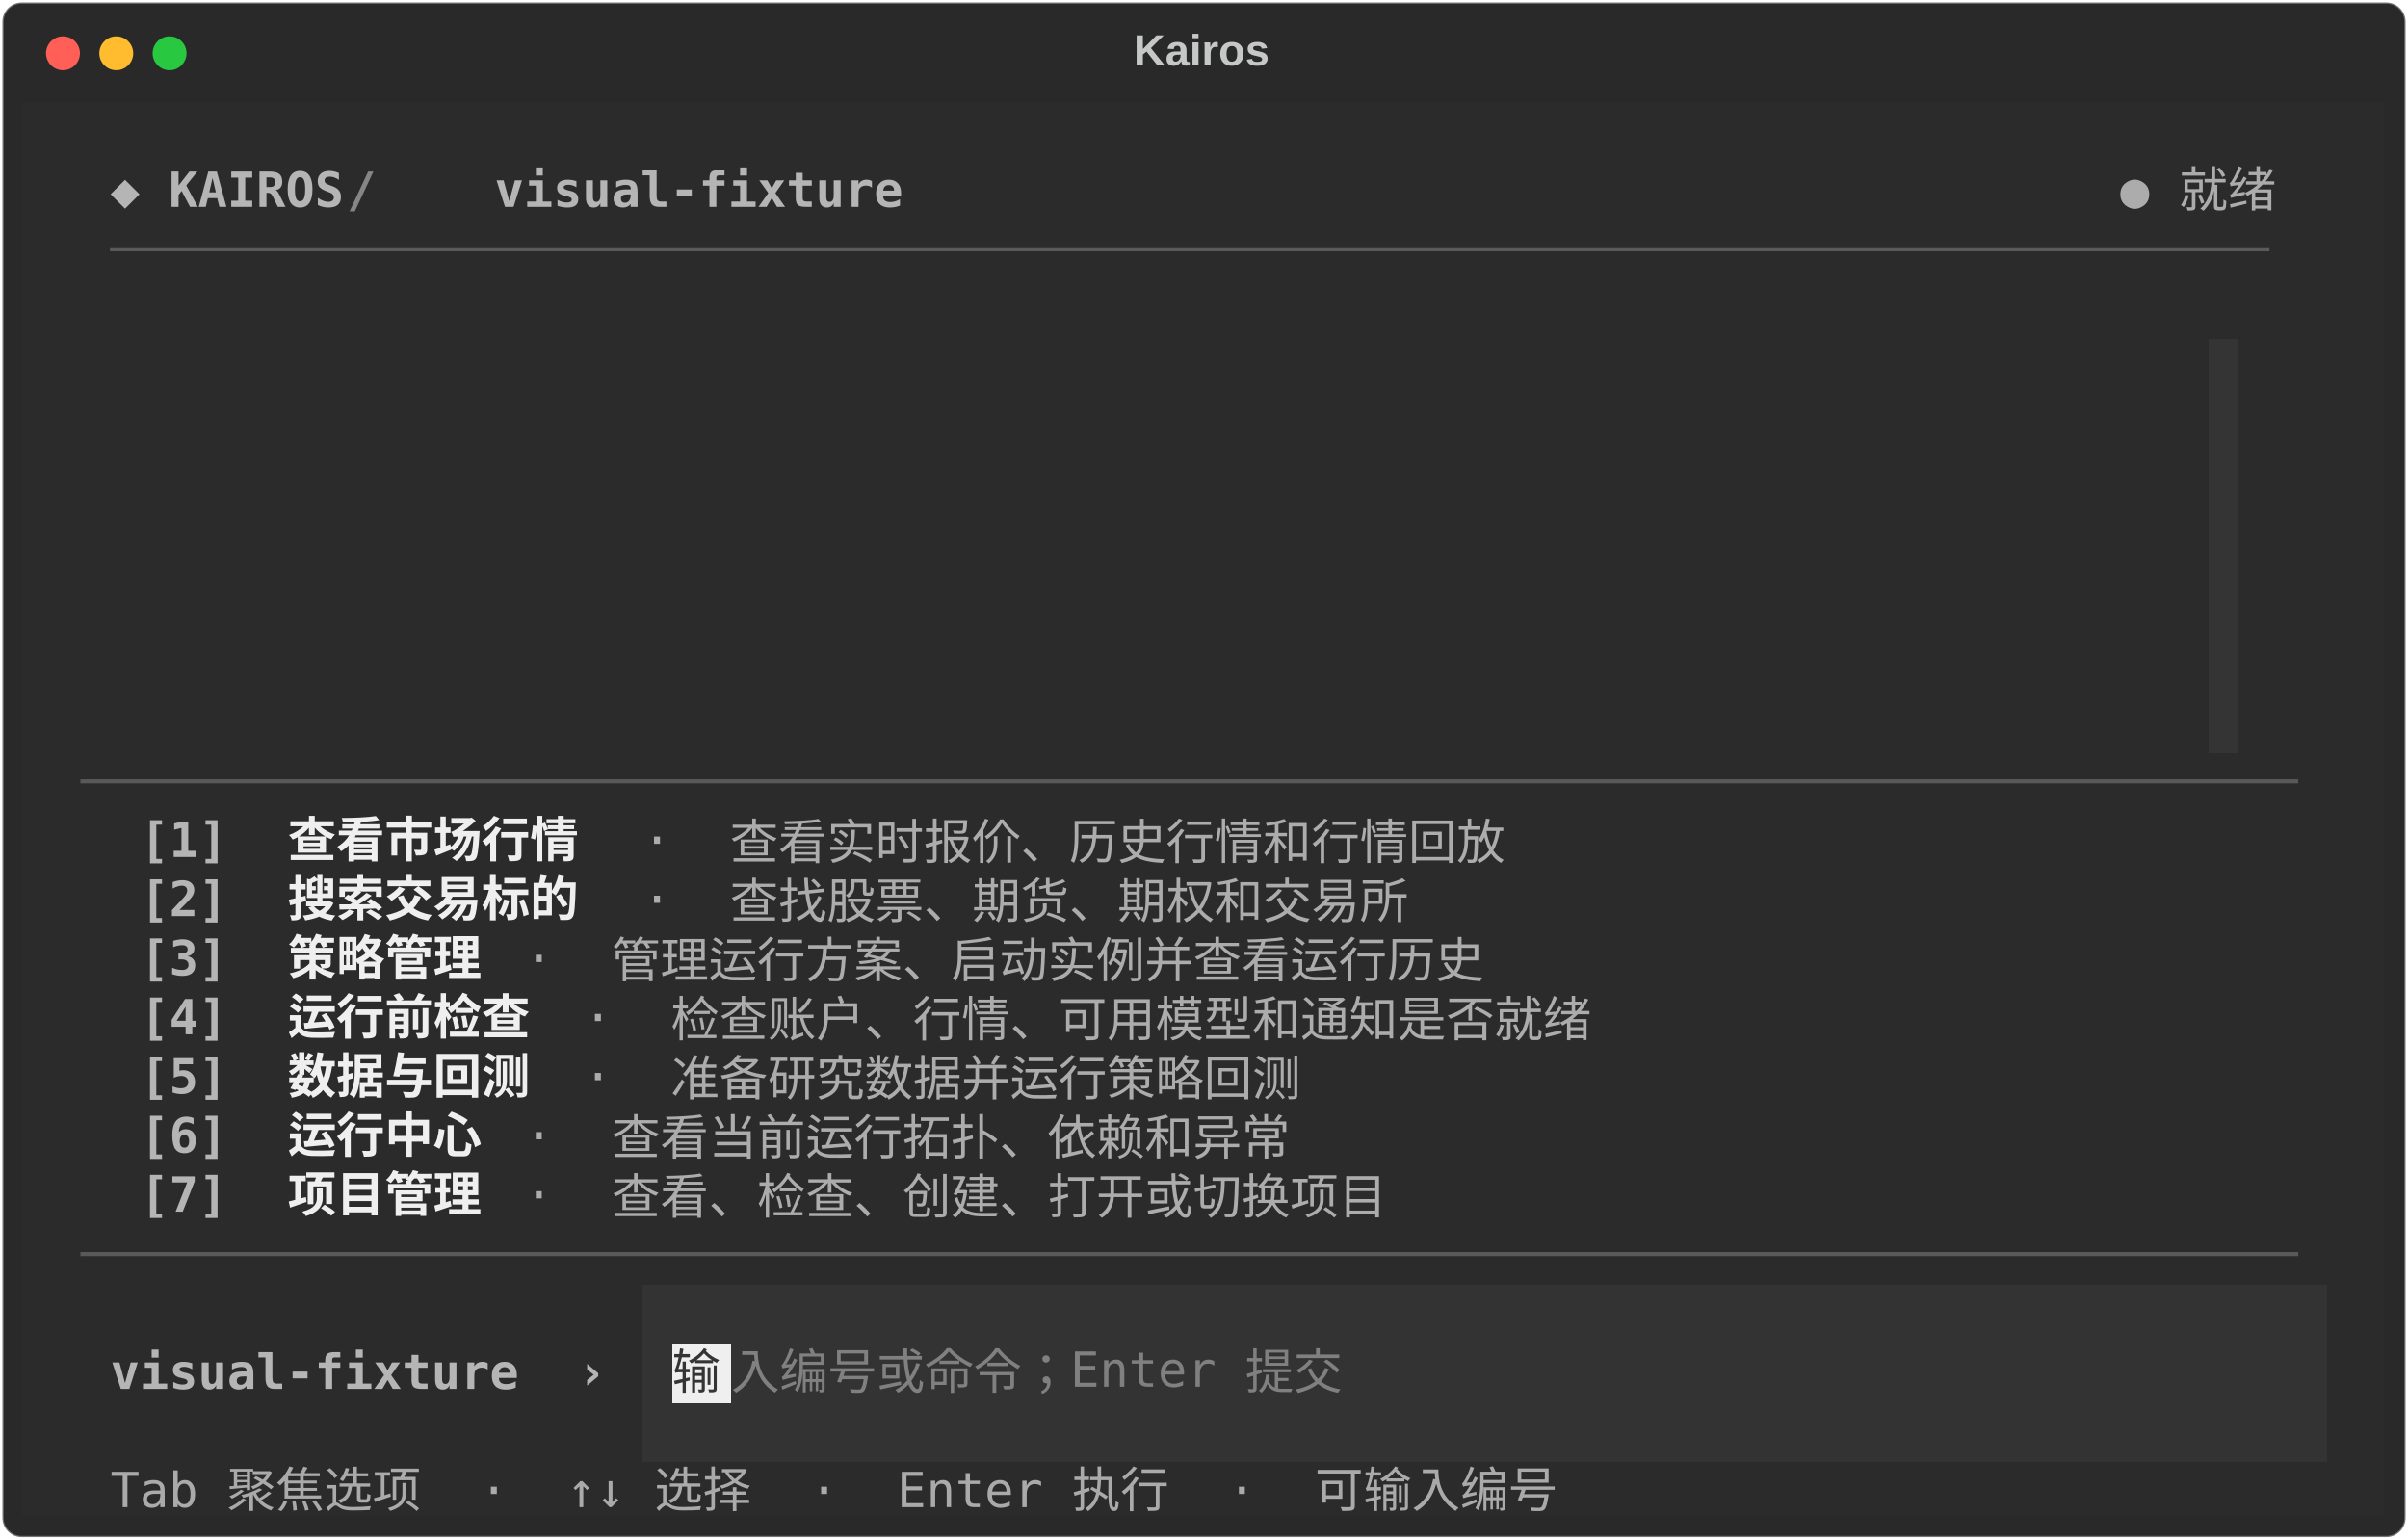
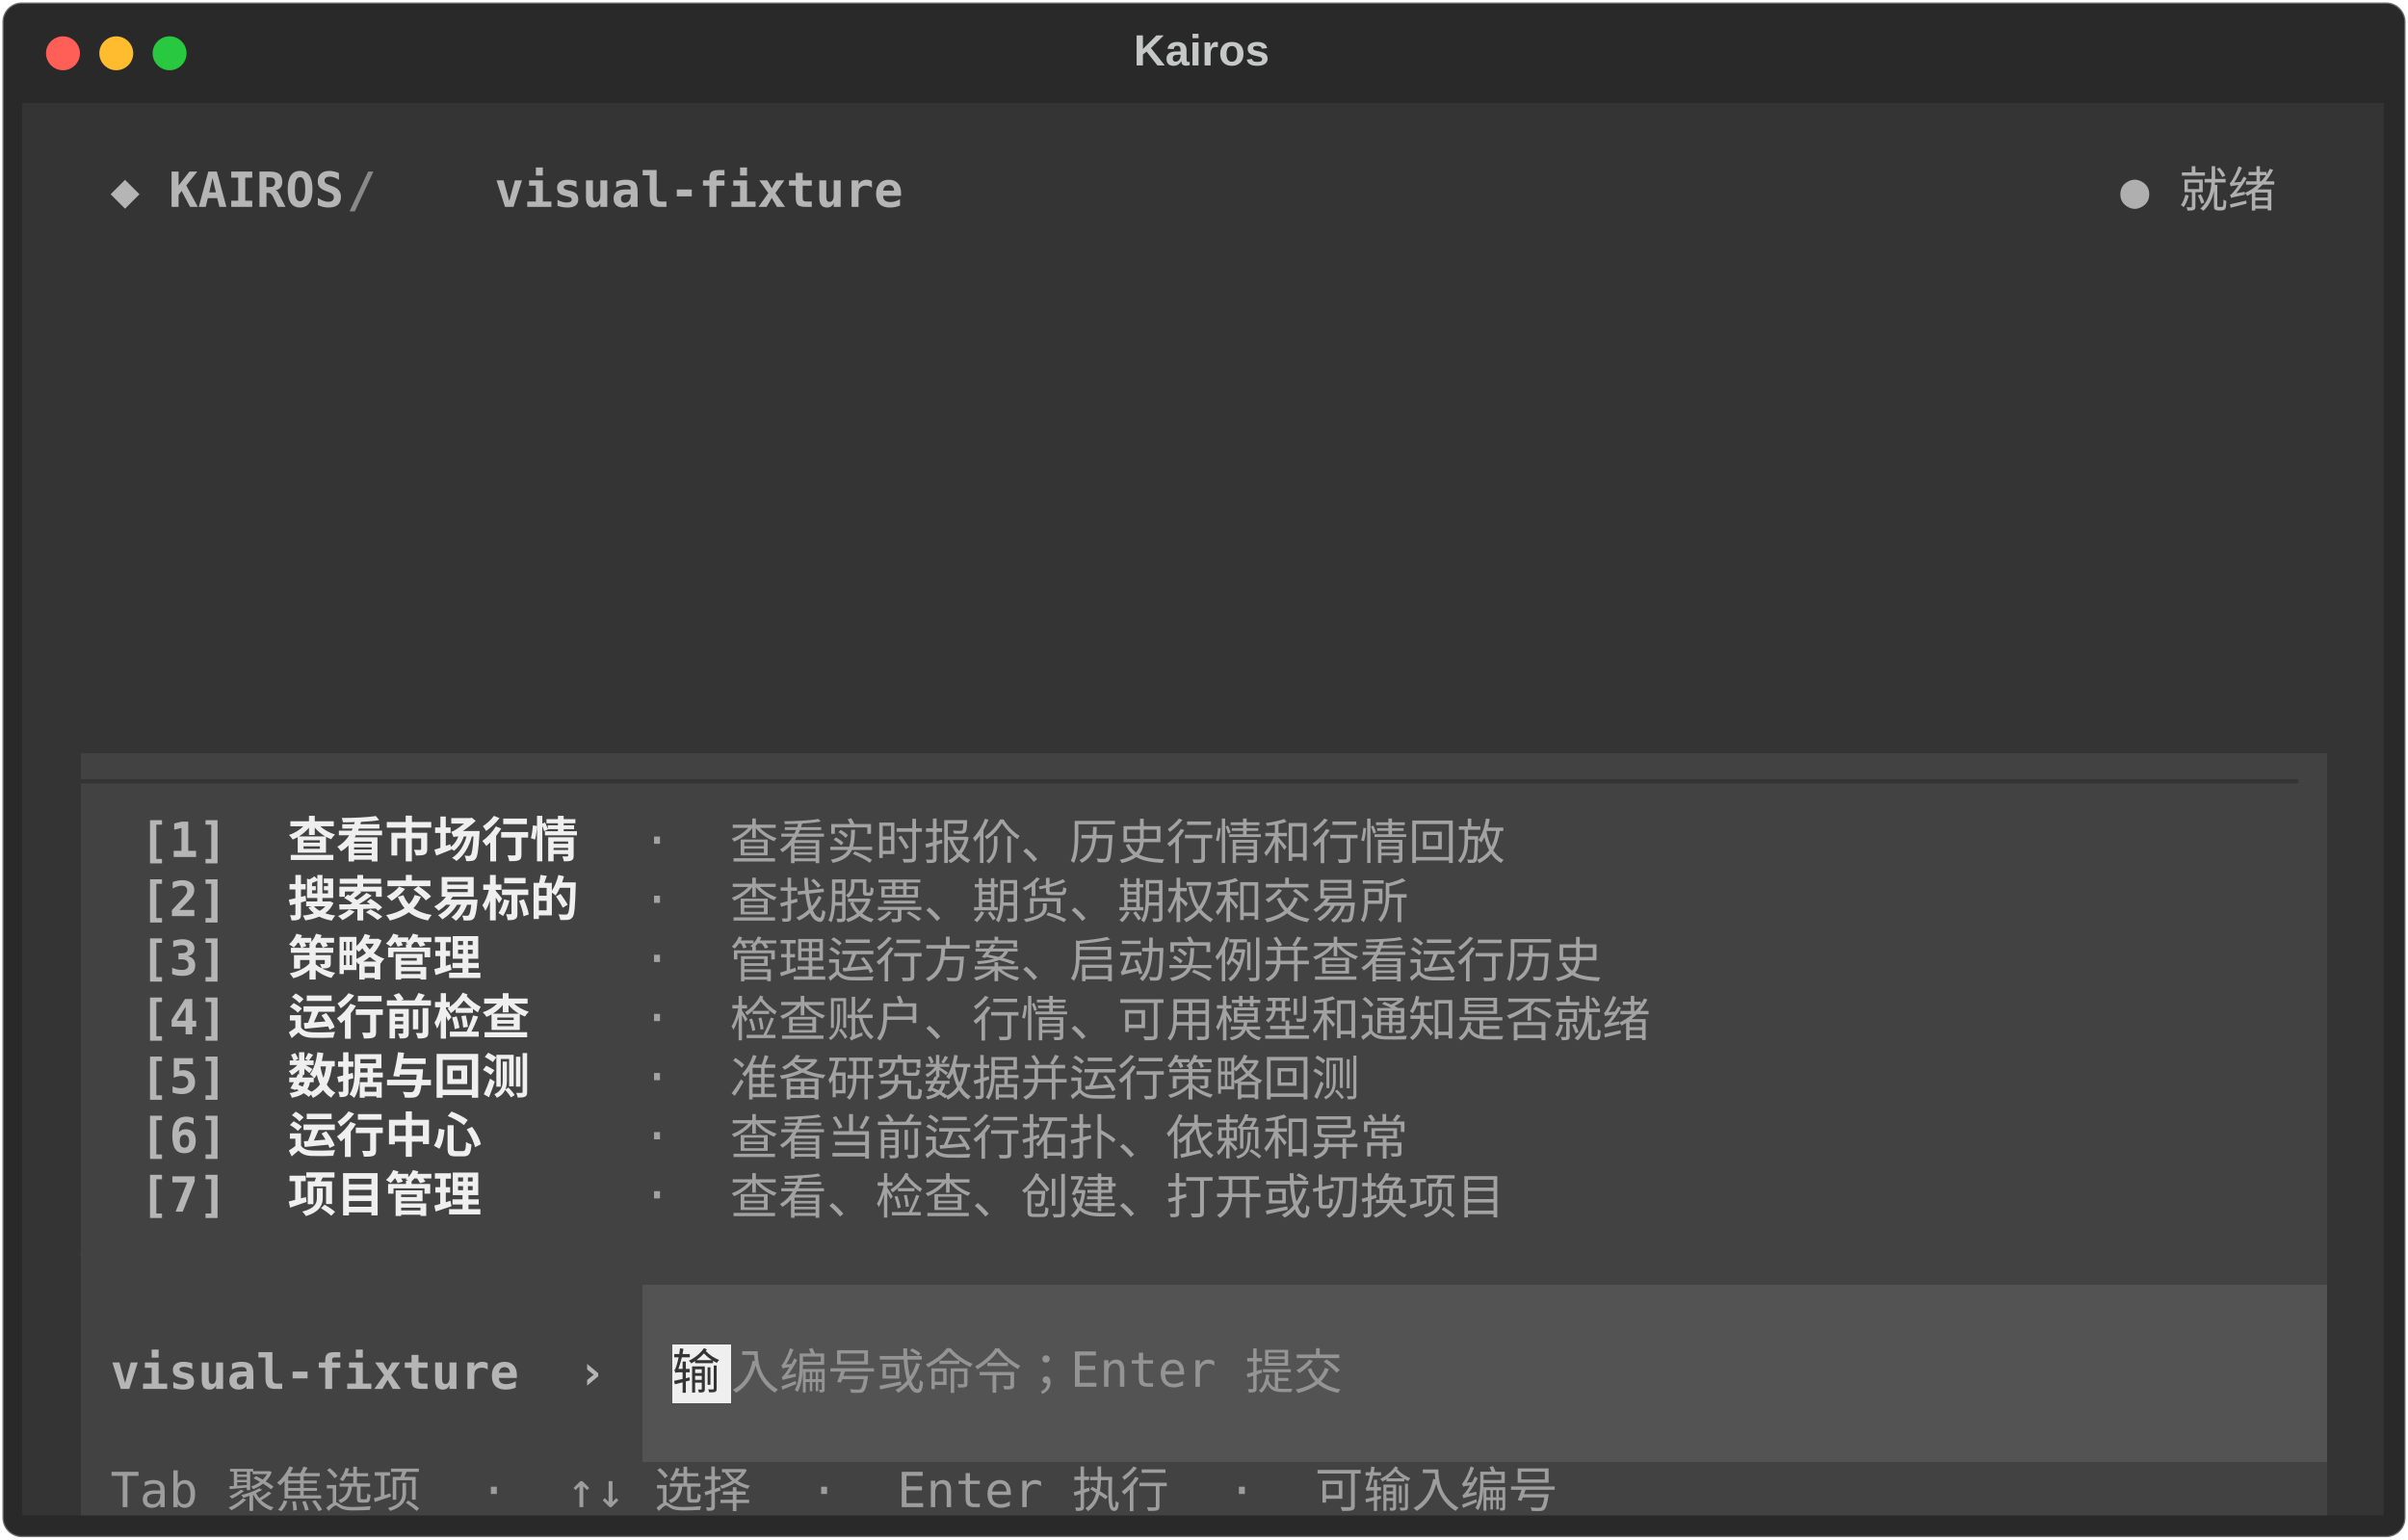
<svg xmlns="http://www.w3.org/2000/svg" class="rich-terminal" viewBox="0 0 994 635.6">
  <style>

    @font-face {
        font-family: "Fira Code";
        src: local("FiraCode-Regular"),
                url("https://cdnjs.cloudflare.com/ajax/libs/firacode/6.2.0/woff2/FiraCode-Regular.woff2") format("woff2"),
                url("https://cdnjs.cloudflare.com/ajax/libs/firacode/6.2.0/woff/FiraCode-Regular.woff") format("woff");
        font-style: normal;
        font-weight: 400;
    }
    @font-face {
        font-family: "Fira Code";
        src: local("FiraCode-Bold"),
                url("https://cdnjs.cloudflare.com/ajax/libs/firacode/6.2.0/woff2/FiraCode-Bold.woff2") format("woff2"),
                url("https://cdnjs.cloudflare.com/ajax/libs/firacode/6.2.0/woff/FiraCode-Bold.woff") format("woff");
        font-style: bold;
        font-weight: 700;
    }

    .terminal-matrix {
        font-family: Fira Code, monospace;
        font-size: 20px;
        line-height: 24.4px;
        font-variant-east-asian: full-width;
    }

    .terminal-title {
        font-size: 18px;
        font-weight: bold;
        font-family: arial;
    }

    .terminal-r1 { fill: #c5c8c6 }
.terminal-r2 { fill: #b5b5b5;font-weight: bold }
- .terminal-r3 { fill: #868686;font-weight: bold }
- .terminal-r4 { fill: #acacac }
- .terminal-r5 { fill: #5a5a5a }
+ .terminal-r3 { fill: #898989;font-weight: bold }
+ .terminal-r4 { fill: #afafaf }
+ .terminal-r5 { fill: #343434 }
.terminal-r6 { fill: #efefef }
- .terminal-r7 { fill: #595959 }
- .terminal-r8 { fill: #efefef;font-weight: bold }
- .terminal-r9 { fill: #343434 }
- .terminal-r10 { fill: #808080 }
- .terminal-r11 { fill: #e4e4e4 }
- .terminal-r12 { fill: #aaaaaa }
+ .terminal-r7 { fill: #efefef;font-weight: bold }
+ .terminal-r8 { fill: #a2a2a2 }
+ .terminal-r9 { fill: #424242 }
+ .terminal-r10 { fill: #949494 }
+ .terminal-r11 { fill: #e8e8e8 }
+ .terminal-r12 { fill: #9d9d9d }
    </style>
  <defs>
    <clipPath id="terminal-clip-terminal">
      <rect x="0" y="0" width="975.0" height="584.6" />
    </clipPath>
    <clipPath id="terminal-line-0">
      <rect x="0" y="1.5" width="976" height="24.65" />
    </clipPath>
    <clipPath id="terminal-line-1">
      <rect x="0" y="25.9" width="976" height="24.65" />
    </clipPath>
    <clipPath id="terminal-line-2">
      <rect x="0" y="50.3" width="976" height="24.65" />
    </clipPath>
    <clipPath id="terminal-line-3">
      <rect x="0" y="74.7" width="976" height="24.65" />
    </clipPath>
    <clipPath id="terminal-line-4">
      <rect x="0" y="99.1" width="976" height="24.65" />
    </clipPath>
    <clipPath id="terminal-line-5">
      <rect x="0" y="123.5" width="976" height="24.65" />
    </clipPath>
    <clipPath id="terminal-line-6">
      <rect x="0" y="147.9" width="976" height="24.65" />
    </clipPath>
    <clipPath id="terminal-line-7">
      <rect x="0" y="172.3" width="976" height="24.65" />
    </clipPath>
    <clipPath id="terminal-line-8">
      <rect x="0" y="196.7" width="976" height="24.65" />
    </clipPath>
    <clipPath id="terminal-line-9">
      <rect x="0" y="221.1" width="976" height="24.65" />
    </clipPath>
    <clipPath id="terminal-line-10">
      <rect x="0" y="245.5" width="976" height="24.65" />
    </clipPath>
    <clipPath id="terminal-line-11">
      <rect x="0" y="269.9" width="976" height="24.65" />
    </clipPath>
    <clipPath id="terminal-line-12">
      <rect x="0" y="294.3" width="976" height="24.65" />
    </clipPath>
    <clipPath id="terminal-line-13">
      <rect x="0" y="318.7" width="976" height="24.65" />
    </clipPath>
    <clipPath id="terminal-line-14">
      <rect x="0" y="343.1" width="976" height="24.65" />
    </clipPath>
    <clipPath id="terminal-line-15">
      <rect x="0" y="367.5" width="976" height="24.65" />
    </clipPath>
    <clipPath id="terminal-line-16">
      <rect x="0" y="391.9" width="976" height="24.65" />
    </clipPath>
    <clipPath id="terminal-line-17">
      <rect x="0" y="416.3" width="976" height="24.65" />
    </clipPath>
    <clipPath id="terminal-line-18">
      <rect x="0" y="440.7" width="976" height="24.65" />
    </clipPath>
    <clipPath id="terminal-line-19">
      <rect x="0" y="465.1" width="976" height="24.65" />
    </clipPath>
    <clipPath id="terminal-line-20">
      <rect x="0" y="489.5" width="976" height="24.65" />
    </clipPath>
    <clipPath id="terminal-line-21">
      <rect x="0" y="513.9" width="976" height="24.65" />
    </clipPath>
    <clipPath id="terminal-line-22">
      <rect x="0" y="538.3" width="976" height="24.65" />
    </clipPath>
  </defs>
  <rect fill="#292929" stroke="rgba(255,255,255,0.35)" stroke-width="1" x="1" y="1" width="992" height="633.6" rx="8" />
  <text class="terminal-title" fill="#c5c8c6" text-anchor="middle" x="496" y="27">Kairos</text>
  <g transform="translate(26,22)">
    <circle cx="0" cy="0" r="7" fill="#ff5f57" />
    <circle cx="22" cy="0" r="7" fill="#febc2e" />
    <circle cx="44" cy="0" r="7" fill="#28c840" />
  </g>
  <g transform="translate(9, 41)" clip-path="url(#terminal-clip-terminal)">
-     <rect fill="#2b2b2b" x="0" y="1.5" width="976" height="24.65" shape-rendering="crispEdges" />
-     <rect fill="#2b2b2b" x="0" y="25.9" width="36.6" height="24.65" shape-rendering="crispEdges" />
-     <rect fill="#2b2b2b" x="36.6" y="25.9" width="97.6" height="24.65" shape-rendering="crispEdges" />
-     <rect fill="#2b2b2b" x="134.2" y="25.9" width="61" height="24.65" shape-rendering="crispEdges" />
-     <rect fill="#2b2b2b" x="195.2" y="25.9" width="170.8" height="24.65" shape-rendering="crispEdges" />
-     <rect fill="#2b2b2b" x="366" y="25.9" width="500.2" height="24.65" shape-rendering="crispEdges" />
-     <rect fill="#2b2b2b" x="866.2" y="25.9" width="12.2" height="24.65" shape-rendering="crispEdges" />
-     <rect fill="#2b2b2b" x="878.4" y="25.9" width="12.2" height="24.65" shape-rendering="crispEdges" />
-     <rect fill="#2b2b2b" x="890.6" y="25.9" width="48.8" height="24.65" shape-rendering="crispEdges" />
-     <rect fill="#2b2b2b" x="939.4" y="25.9" width="36.6" height="24.65" shape-rendering="crispEdges" />
-     <rect fill="#2b2b2b" x="0" y="50.3" width="36.6" height="24.65" shape-rendering="crispEdges" />
-     <rect fill="#2b2b2b" x="36.6" y="50.3" width="902.8" height="24.65" shape-rendering="crispEdges" />
-     <rect fill="#2b2b2b" x="939.4" y="50.3" width="36.6" height="24.65" shape-rendering="crispEdges" />
-     <rect fill="#2b2b2b" x="0" y="74.7" width="976" height="24.65" shape-rendering="crispEdges" />
-     <rect fill="#2b2b2b" x="0" y="99.1" width="36.6" height="24.65" shape-rendering="crispEdges" />
-     <rect fill="#2b2b2b" x="36.6" y="99.1" width="866.2" height="24.65" shape-rendering="crispEdges" />
-     <rect fill="#343434" x="902.8" y="99.1" width="12.2" height="24.65" shape-rendering="crispEdges" />
-     <rect fill="#2b2b2b" x="915" y="99.1" width="61" height="24.65" shape-rendering="crispEdges" />
-     <rect fill="#2b2b2b" x="0" y="123.5" width="36.6" height="24.65" shape-rendering="crispEdges" />
-     <rect fill="#2b2b2b" x="36.6" y="123.5" width="866.2" height="24.65" shape-rendering="crispEdges" />
-     <rect fill="#343434" x="902.8" y="123.5" width="12.2" height="24.65" shape-rendering="crispEdges" />
-     <rect fill="#2b2b2b" x="915" y="123.5" width="61" height="24.65" shape-rendering="crispEdges" />
-     <rect fill="#2b2b2b" x="0" y="147.9" width="36.6" height="24.65" shape-rendering="crispEdges" />
-     <rect fill="#2b2b2b" x="36.6" y="147.9" width="866.2" height="24.65" shape-rendering="crispEdges" />
-     <rect fill="#343434" x="902.8" y="147.9" width="12.2" height="24.65" shape-rendering="crispEdges" />
-     <rect fill="#2b2b2b" x="915" y="147.9" width="61" height="24.65" shape-rendering="crispEdges" />
-     <rect fill="#2b2b2b" x="0" y="172.3" width="36.6" height="24.65" shape-rendering="crispEdges" />
-     <rect fill="#2b2b2b" x="36.6" y="172.3" width="866.2" height="24.65" shape-rendering="crispEdges" />
-     <rect fill="#343434" x="902.8" y="172.3" width="12.2" height="24.65" shape-rendering="crispEdges" />
-     <rect fill="#2b2b2b" x="915" y="172.3" width="61" height="24.65" shape-rendering="crispEdges" />
-     <rect fill="#2b2b2b" x="0" y="196.7" width="36.6" height="24.65" shape-rendering="crispEdges" />
-     <rect fill="#2b2b2b" x="36.6" y="196.7" width="866.2" height="24.65" shape-rendering="crispEdges" />
-     <rect fill="#343434" x="902.8" y="196.7" width="12.2" height="24.65" shape-rendering="crispEdges" />
-     <rect fill="#2b2b2b" x="915" y="196.7" width="61" height="24.65" shape-rendering="crispEdges" />
-     <rect fill="#2b2b2b" x="0" y="221.1" width="36.6" height="24.65" shape-rendering="crispEdges" />
-     <rect fill="#2b2b2b" x="36.6" y="221.1" width="866.2" height="24.65" shape-rendering="crispEdges" />
-     <rect fill="#343434" x="902.8" y="221.1" width="12.2" height="24.65" shape-rendering="crispEdges" />
-     <rect fill="#2b2b2b" x="915" y="221.1" width="61" height="24.65" shape-rendering="crispEdges" />
-     <rect fill="#2b2b2b" x="0" y="245.5" width="36.6" height="24.65" shape-rendering="crispEdges" />
-     <rect fill="#2b2b2b" x="36.6" y="245.5" width="866.2" height="24.65" shape-rendering="crispEdges" />
-     <rect fill="#343434" x="902.8" y="245.5" width="12.2" height="24.65" shape-rendering="crispEdges" />
-     <rect fill="#2b2b2b" x="915" y="245.5" width="61" height="24.65" shape-rendering="crispEdges" />
-     <rect fill="#2b2b2b" x="0" y="269.9" width="24.4" height="24.65" shape-rendering="crispEdges" />
-     <rect fill="#2b2b2b" x="24.4" y="269.9" width="927.2" height="24.65" shape-rendering="crispEdges" />
-     <rect fill="#2b2b2b" x="951.6" y="269.9" width="24.4" height="24.65" shape-rendering="crispEdges" />
-     <rect fill="#2b2b2b" x="0" y="294.3" width="36.6" height="24.65" shape-rendering="crispEdges" />
-     <rect fill="#2b2b2b" x="36.6" y="294.3" width="12.2" height="24.65" shape-rendering="crispEdges" />
-     <rect fill="#2b2b2b" x="48.8" y="294.3" width="61" height="24.65" shape-rendering="crispEdges" />
-     <rect fill="#2b2b2b" x="109.8" y="294.3" width="146.4" height="24.65" shape-rendering="crispEdges" />
-     <rect fill="#2b2b2b" x="256.2" y="294.3" width="451.4" height="24.65" shape-rendering="crispEdges" />
-     <rect fill="#2b2b2b" x="707.6" y="294.3" width="231.8" height="24.65" shape-rendering="crispEdges" />
-     <rect fill="#2b2b2b" x="939.4" y="294.3" width="36.6" height="24.65" shape-rendering="crispEdges" />
-     <rect fill="#2b2b2b" x="0" y="318.7" width="36.6" height="24.65" shape-rendering="crispEdges" />
-     <rect fill="#2b2b2b" x="36.6" y="318.7" width="12.2" height="24.65" shape-rendering="crispEdges" />
-     <rect fill="#2b2b2b" x="48.8" y="318.7" width="61" height="24.65" shape-rendering="crispEdges" />
-     <rect fill="#2b2b2b" x="109.8" y="318.7" width="146.4" height="24.65" shape-rendering="crispEdges" />
-     <rect fill="#2b2b2b" x="256.2" y="318.7" width="402.6" height="24.65" shape-rendering="crispEdges" />
-     <rect fill="#2b2b2b" x="658.8" y="318.7" width="280.6" height="24.65" shape-rendering="crispEdges" />
-     <rect fill="#2b2b2b" x="939.4" y="318.7" width="36.6" height="24.65" shape-rendering="crispEdges" />
-     <rect fill="#2b2b2b" x="0" y="343.1" width="36.6" height="24.65" shape-rendering="crispEdges" />
-     <rect fill="#2b2b2b" x="36.6" y="343.1" width="12.2" height="24.65" shape-rendering="crispEdges" />
-     <rect fill="#2b2b2b" x="48.8" y="343.1" width="61" height="24.65" shape-rendering="crispEdges" />
-     <rect fill="#2b2b2b" x="109.8" y="343.1" width="97.6" height="24.65" shape-rendering="crispEdges" />
-     <rect fill="#2b2b2b" x="207.4" y="343.1" width="500.2" height="24.65" shape-rendering="crispEdges" />
-     <rect fill="#2b2b2b" x="707.6" y="343.1" width="231.8" height="24.65" shape-rendering="crispEdges" />
-     <rect fill="#2b2b2b" x="939.4" y="343.1" width="36.6" height="24.65" shape-rendering="crispEdges" />
-     <rect fill="#2b2b2b" x="0" y="367.5" width="36.6" height="24.65" shape-rendering="crispEdges" />
-     <rect fill="#2b2b2b" x="36.6" y="367.5" width="12.2" height="24.65" shape-rendering="crispEdges" />
-     <rect fill="#2b2b2b" x="48.8" y="367.5" width="61" height="24.65" shape-rendering="crispEdges" />
-     <rect fill="#2b2b2b" x="109.8" y="367.5" width="122" height="24.65" shape-rendering="crispEdges" />
-     <rect fill="#2b2b2b" x="231.8" y="367.5" width="524.6" height="24.65" shape-rendering="crispEdges" />
-     <rect fill="#2b2b2b" x="756.4" y="367.5" width="183" height="24.65" shape-rendering="crispEdges" />
-     <rect fill="#2b2b2b" x="939.4" y="367.5" width="36.6" height="24.65" shape-rendering="crispEdges" />
-     <rect fill="#2b2b2b" x="0" y="391.9" width="36.6" height="24.65" shape-rendering="crispEdges" />
-     <rect fill="#2b2b2b" x="36.6" y="391.9" width="12.2" height="24.65" shape-rendering="crispEdges" />
-     <rect fill="#2b2b2b" x="48.8" y="391.9" width="61" height="24.65" shape-rendering="crispEdges" />
-     <rect fill="#2b2b2b" x="109.8" y="391.9" width="122" height="24.65" shape-rendering="crispEdges" />
-     <rect fill="#2b2b2b" x="231.8" y="391.9" width="378.2" height="24.65" shape-rendering="crispEdges" />
-     <rect fill="#2b2b2b" x="610" y="391.9" width="329.4" height="24.65" shape-rendering="crispEdges" />
-     <rect fill="#2b2b2b" x="939.4" y="391.9" width="36.6" height="24.65" shape-rendering="crispEdges" />
-     <rect fill="#2b2b2b" x="0" y="416.3" width="36.6" height="24.65" shape-rendering="crispEdges" />
-     <rect fill="#2b2b2b" x="36.6" y="416.3" width="12.2" height="24.65" shape-rendering="crispEdges" />
-     <rect fill="#2b2b2b" x="48.8" y="416.3" width="61" height="24.65" shape-rendering="crispEdges" />
-     <rect fill="#2b2b2b" x="109.8" y="416.3" width="97.6" height="24.65" shape-rendering="crispEdges" />
-     <rect fill="#2b2b2b" x="207.4" y="416.3" width="402.6" height="24.65" shape-rendering="crispEdges" />
-     <rect fill="#2b2b2b" x="610" y="416.3" width="329.4" height="24.65" shape-rendering="crispEdges" />
-     <rect fill="#2b2b2b" x="939.4" y="416.3" width="36.6" height="24.65" shape-rendering="crispEdges" />
-     <rect fill="#2b2b2b" x="0" y="440.7" width="36.6" height="24.65" shape-rendering="crispEdges" />
-     <rect fill="#2b2b2b" x="36.6" y="440.7" width="12.2" height="24.65" shape-rendering="crispEdges" />
-     <rect fill="#2b2b2b" x="48.8" y="440.7" width="61" height="24.65" shape-rendering="crispEdges" />
-     <rect fill="#2b2b2b" x="109.8" y="440.7" width="97.6" height="24.65" shape-rendering="crispEdges" />
-     <rect fill="#2b2b2b" x="207.4" y="440.7" width="451.4" height="24.65" shape-rendering="crispEdges" />
-     <rect fill="#2b2b2b" x="658.8" y="440.7" width="280.6" height="24.65" shape-rendering="crispEdges" />
-     <rect fill="#2b2b2b" x="939.4" y="440.7" width="36.6" height="24.65" shape-rendering="crispEdges" />
-     <rect fill="#2b2b2b" x="0" y="465.1" width="24.4" height="24.65" shape-rendering="crispEdges" />
-     <rect fill="#2b2b2b" x="24.4" y="465.1" width="927.2" height="24.65" shape-rendering="crispEdges" />
-     <rect fill="#2b2b2b" x="951.6" y="465.1" width="24.4" height="24.65" shape-rendering="crispEdges" />
-     <rect fill="#2b2b2b" x="0" y="489.5" width="36.6" height="24.65" shape-rendering="crispEdges" />
-     <rect fill="#2b2b2b" x="36.6" y="489.5" width="207.4" height="24.65" shape-rendering="crispEdges" />
-     <rect fill="#2b2b2b" x="244" y="489.5" width="12.2" height="24.65" shape-rendering="crispEdges" />
-     <rect fill="#333333" x="256.2" y="489.5" width="695.4" height="24.65" shape-rendering="crispEdges" />
-     <rect fill="#2b2b2b" x="951.6" y="489.5" width="24.4" height="24.65" shape-rendering="crispEdges" />
-     <rect fill="#2b2b2b" x="0" y="513.9" width="36.6" height="24.65" shape-rendering="crispEdges" />
-     <rect fill="#2b2b2b" x="36.6" y="513.9" width="207.4" height="24.65" shape-rendering="crispEdges" />
-     <rect fill="#2b2b2b" x="244" y="513.9" width="12.2" height="24.65" shape-rendering="crispEdges" />
-     <rect fill="#333333" x="256.2" y="513.9" width="12.2" height="24.65" shape-rendering="crispEdges" />
+     <rect fill="#343434" x="0" y="1.5" width="976" height="24.65" shape-rendering="crispEdges" />
+     <rect fill="#343434" x="0" y="25.9" width="36.6" height="24.65" shape-rendering="crispEdges" />
+     <rect fill="#343434" x="36.6" y="25.9" width="97.6" height="24.65" shape-rendering="crispEdges" />
+     <rect fill="#343434" x="134.2" y="25.9" width="61" height="24.65" shape-rendering="crispEdges" />
+     <rect fill="#343434" x="195.2" y="25.9" width="170.8" height="24.65" shape-rendering="crispEdges" />
+     <rect fill="#343434" x="366" y="25.9" width="500.2" height="24.65" shape-rendering="crispEdges" />
+     <rect fill="#343434" x="866.2" y="25.9" width="12.2" height="24.65" shape-rendering="crispEdges" />
+     <rect fill="#343434" x="878.4" y="25.9" width="12.2" height="24.65" shape-rendering="crispEdges" />
+     <rect fill="#343434" x="890.6" y="25.9" width="48.8" height="24.65" shape-rendering="crispEdges" />
+     <rect fill="#343434" x="939.4" y="25.9" width="36.6" height="24.65" shape-rendering="crispEdges" />
+     <rect fill="#343434" x="0" y="50.3" width="36.6" height="24.65" shape-rendering="crispEdges" />
+     <rect fill="#343434" x="36.6" y="50.3" width="902.8" height="24.65" shape-rendering="crispEdges" />
+     <rect fill="#343434" x="939.4" y="50.3" width="36.6" height="24.65" shape-rendering="crispEdges" />
+     <rect fill="#343434" x="0" y="74.7" width="976" height="24.65" shape-rendering="crispEdges" />
+     <rect fill="#343434" x="0" y="99.1" width="36.6" height="24.65" shape-rendering="crispEdges" />
+     <rect fill="#343434" x="36.6" y="99.1" width="878.4" height="24.65" shape-rendering="crispEdges" />
+     <rect fill="#343434" x="915" y="99.1" width="61" height="24.65" shape-rendering="crispEdges" />
+     <rect fill="#343434" x="0" y="123.5" width="36.6" height="24.65" shape-rendering="crispEdges" />
+     <rect fill="#343434" x="36.6" y="123.5" width="878.4" height="24.65" shape-rendering="crispEdges" />
+     <rect fill="#343434" x="915" y="123.5" width="61" height="24.65" shape-rendering="crispEdges" />
+     <rect fill="#343434" x="0" y="147.9" width="36.6" height="24.65" shape-rendering="crispEdges" />
+     <rect fill="#343434" x="36.6" y="147.9" width="878.4" height="24.65" shape-rendering="crispEdges" />
+     <rect fill="#343434" x="915" y="147.9" width="61" height="24.65" shape-rendering="crispEdges" />
+     <rect fill="#343434" x="0" y="172.3" width="36.6" height="24.65" shape-rendering="crispEdges" />
+     <rect fill="#343434" x="36.6" y="172.3" width="878.4" height="24.65" shape-rendering="crispEdges" />
+     <rect fill="#343434" x="915" y="172.3" width="61" height="24.65" shape-rendering="crispEdges" />
+     <rect fill="#343434" x="0" y="196.7" width="36.6" height="24.65" shape-rendering="crispEdges" />
+     <rect fill="#343434" x="36.6" y="196.7" width="878.4" height="24.65" shape-rendering="crispEdges" />
+     <rect fill="#343434" x="915" y="196.7" width="61" height="24.65" shape-rendering="crispEdges" />
+     <rect fill="#343434" x="0" y="221.1" width="36.6" height="24.65" shape-rendering="crispEdges" />
+     <rect fill="#343434" x="36.6" y="221.1" width="878.4" height="24.65" shape-rendering="crispEdges" />
+     <rect fill="#343434" x="915" y="221.1" width="61" height="24.65" shape-rendering="crispEdges" />
+     <rect fill="#343434" x="0" y="245.5" width="36.6" height="24.65" shape-rendering="crispEdges" />
+     <rect fill="#343434" x="36.6" y="245.5" width="878.4" height="24.65" shape-rendering="crispEdges" />
+     <rect fill="#343434" x="915" y="245.5" width="61" height="24.65" shape-rendering="crispEdges" />
+     <rect fill="#343434" x="0" y="269.9" width="24.4" height="24.65" shape-rendering="crispEdges" />
+     <rect fill="#424242" x="24.4" y="269.9" width="927.2" height="24.65" shape-rendering="crispEdges" />
+     <rect fill="#343434" x="951.6" y="269.9" width="24.4" height="24.65" shape-rendering="crispEdges" />
+     <rect fill="#343434" x="0" y="294.3" width="24.4" height="24.65" shape-rendering="crispEdges" />
+     <rect fill="#424242" x="24.4" y="294.3" width="12.2" height="24.65" shape-rendering="crispEdges" />
+     <rect fill="#424242" x="36.6" y="294.3" width="12.2" height="24.65" shape-rendering="crispEdges" />
+     <rect fill="#424242" x="48.8" y="294.3" width="61" height="24.65" shape-rendering="crispEdges" />
+     <rect fill="#424242" x="109.8" y="294.3" width="146.4" height="24.65" shape-rendering="crispEdges" />
+     <rect fill="#424242" x="256.2" y="294.3" width="451.4" height="24.65" shape-rendering="crispEdges" />
+     <rect fill="#424242" x="707.6" y="294.3" width="231.8" height="24.65" shape-rendering="crispEdges" />
+     <rect fill="#424242" x="939.4" y="294.3" width="12.2" height="24.65" shape-rendering="crispEdges" />
+     <rect fill="#343434" x="951.6" y="294.3" width="24.4" height="24.65" shape-rendering="crispEdges" />
+     <rect fill="#343434" x="0" y="318.7" width="24.4" height="24.65" shape-rendering="crispEdges" />
+     <rect fill="#424242" x="24.4" y="318.7" width="12.2" height="24.65" shape-rendering="crispEdges" />
+     <rect fill="#424242" x="36.6" y="318.7" width="12.2" height="24.65" shape-rendering="crispEdges" />
+     <rect fill="#424242" x="48.8" y="318.7" width="61" height="24.65" shape-rendering="crispEdges" />
+     <rect fill="#424242" x="109.8" y="318.7" width="146.4" height="24.65" shape-rendering="crispEdges" />
+     <rect fill="#424242" x="256.2" y="318.7" width="402.6" height="24.65" shape-rendering="crispEdges" />
+     <rect fill="#424242" x="658.8" y="318.7" width="280.6" height="24.65" shape-rendering="crispEdges" />
+     <rect fill="#424242" x="939.4" y="318.7" width="12.2" height="24.65" shape-rendering="crispEdges" />
+     <rect fill="#343434" x="951.6" y="318.7" width="24.4" height="24.65" shape-rendering="crispEdges" />
+     <rect fill="#343434" x="0" y="343.1" width="24.4" height="24.65" shape-rendering="crispEdges" />
+     <rect fill="#424242" x="24.4" y="343.1" width="12.2" height="24.65" shape-rendering="crispEdges" />
+     <rect fill="#424242" x="36.6" y="343.1" width="12.2" height="24.65" shape-rendering="crispEdges" />
+     <rect fill="#424242" x="48.8" y="343.1" width="61" height="24.65" shape-rendering="crispEdges" />
+     <rect fill="#424242" x="109.8" y="343.1" width="97.6" height="24.65" shape-rendering="crispEdges" />
+     <rect fill="#424242" x="207.4" y="343.1" width="48.8" height="24.65" shape-rendering="crispEdges" />
+     <rect fill="#424242" x="256.2" y="343.1" width="500.2" height="24.65" shape-rendering="crispEdges" />
+     <rect fill="#424242" x="756.4" y="343.1" width="183" height="24.65" shape-rendering="crispEdges" />
+     <rect fill="#424242" x="939.4" y="343.1" width="12.2" height="24.65" shape-rendering="crispEdges" />
+     <rect fill="#343434" x="951.6" y="343.1" width="24.4" height="24.65" shape-rendering="crispEdges" />
+     <rect fill="#343434" x="0" y="367.5" width="24.4" height="24.65" shape-rendering="crispEdges" />
+     <rect fill="#424242" x="24.4" y="367.5" width="12.2" height="24.65" shape-rendering="crispEdges" />
+     <rect fill="#424242" x="36.6" y="367.5" width="12.2" height="24.65" shape-rendering="crispEdges" />
+     <rect fill="#424242" x="48.8" y="367.5" width="61" height="24.65" shape-rendering="crispEdges" />
+     <rect fill="#424242" x="109.8" y="367.5" width="122" height="24.65" shape-rendering="crispEdges" />
+     <rect fill="#424242" x="231.8" y="367.5" width="24.4" height="24.65" shape-rendering="crispEdges" />
+     <rect fill="#424242" x="256.2" y="367.5" width="524.6" height="24.65" shape-rendering="crispEdges" />
+     <rect fill="#424242" x="780.8" y="367.5" width="158.6" height="24.65" shape-rendering="crispEdges" />
+     <rect fill="#424242" x="939.4" y="367.5" width="12.2" height="24.65" shape-rendering="crispEdges" />
+     <rect fill="#343434" x="951.6" y="367.5" width="24.4" height="24.65" shape-rendering="crispEdges" />
+     <rect fill="#343434" x="0" y="391.9" width="24.4" height="24.65" shape-rendering="crispEdges" />
+     <rect fill="#424242" x="24.4" y="391.9" width="12.2" height="24.65" shape-rendering="crispEdges" />
+     <rect fill="#424242" x="36.6" y="391.9" width="12.2" height="24.65" shape-rendering="crispEdges" />
+     <rect fill="#424242" x="48.8" y="391.9" width="61" height="24.65" shape-rendering="crispEdges" />
+     <rect fill="#424242" x="109.8" y="391.9" width="122" height="24.65" shape-rendering="crispEdges" />
+     <rect fill="#424242" x="231.8" y="391.9" width="24.4" height="24.65" shape-rendering="crispEdges" />
+     <rect fill="#424242" x="256.2" y="391.9" width="378.2" height="24.65" shape-rendering="crispEdges" />
+     <rect fill="#424242" x="634.4" y="391.9" width="305" height="24.65" shape-rendering="crispEdges" />
+     <rect fill="#424242" x="939.4" y="391.9" width="12.2" height="24.65" shape-rendering="crispEdges" />
+     <rect fill="#343434" x="951.6" y="391.9" width="24.4" height="24.65" shape-rendering="crispEdges" />
+     <rect fill="#343434" x="0" y="416.3" width="24.4" height="24.65" shape-rendering="crispEdges" />
+     <rect fill="#424242" x="24.4" y="416.3" width="12.2" height="24.65" shape-rendering="crispEdges" />
+     <rect fill="#424242" x="36.6" y="416.3" width="12.2" height="24.65" shape-rendering="crispEdges" />
+     <rect fill="#424242" x="48.8" y="416.3" width="61" height="24.65" shape-rendering="crispEdges" />
+     <rect fill="#424242" x="109.8" y="416.3" width="97.6" height="24.65" shape-rendering="crispEdges" />
+     <rect fill="#424242" x="207.4" y="416.3" width="48.8" height="24.65" shape-rendering="crispEdges" />
+     <rect fill="#424242" x="256.2" y="416.3" width="402.6" height="24.65" shape-rendering="crispEdges" />
+     <rect fill="#424242" x="658.8" y="416.3" width="280.6" height="24.65" shape-rendering="crispEdges" />
+     <rect fill="#424242" x="939.4" y="416.3" width="12.2" height="24.65" shape-rendering="crispEdges" />
+     <rect fill="#343434" x="951.6" y="416.3" width="24.4" height="24.65" shape-rendering="crispEdges" />
+     <rect fill="#343434" x="0" y="440.7" width="24.4" height="24.65" shape-rendering="crispEdges" />
+     <rect fill="#424242" x="24.4" y="440.7" width="12.2" height="24.65" shape-rendering="crispEdges" />
+     <rect fill="#424242" x="36.6" y="440.7" width="12.2" height="24.65" shape-rendering="crispEdges" />
+     <rect fill="#424242" x="48.8" y="440.7" width="61" height="24.65" shape-rendering="crispEdges" />
+     <rect fill="#424242" x="109.8" y="440.7" width="97.6" height="24.65" shape-rendering="crispEdges" />
+     <rect fill="#424242" x="207.4" y="440.7" width="48.8" height="24.65" shape-rendering="crispEdges" />
+     <rect fill="#424242" x="256.2" y="440.7" width="451.4" height="24.65" shape-rendering="crispEdges" />
+     <rect fill="#424242" x="707.6" y="440.7" width="231.8" height="24.65" shape-rendering="crispEdges" />
+     <rect fill="#424242" x="939.4" y="440.7" width="12.2" height="24.65" shape-rendering="crispEdges" />
+     <rect fill="#343434" x="951.6" y="440.7" width="24.4" height="24.65" shape-rendering="crispEdges" />
+     <rect fill="#343434" x="0" y="465.1" width="24.4" height="24.65" shape-rendering="crispEdges" />
+     <rect fill="#424242" x="24.4" y="465.1" width="927.2" height="24.65" shape-rendering="crispEdges" />
+     <rect fill="#343434" x="951.6" y="465.1" width="24.4" height="24.65" shape-rendering="crispEdges" />
+     <rect fill="#343434" x="0" y="489.5" width="24.4" height="24.65" shape-rendering="crispEdges" />
+     <rect fill="#424242" x="24.4" y="489.5" width="12.2" height="24.65" shape-rendering="crispEdges" />
+     <rect fill="#424242" x="36.6" y="489.5" width="207.4" height="24.65" shape-rendering="crispEdges" />
+     <rect fill="#424242" x="244" y="489.5" width="12.2" height="24.65" shape-rendering="crispEdges" />
+     <rect fill="#535353" x="256.2" y="489.5" width="695.4" height="24.65" shape-rendering="crispEdges" />
+     <rect fill="#343434" x="951.6" y="489.5" width="24.4" height="24.65" shape-rendering="crispEdges" />
+     <rect fill="#343434" x="0" y="513.9" width="24.4" height="24.65" shape-rendering="crispEdges" />
+     <rect fill="#424242" x="24.4" y="513.9" width="12.2" height="24.65" shape-rendering="crispEdges" />
+     <rect fill="#424242" x="36.6" y="513.9" width="207.4" height="24.65" shape-rendering="crispEdges" />
+     <rect fill="#424242" x="244" y="513.9" width="12.2" height="24.65" shape-rendering="crispEdges" />
+     <rect fill="#535353" x="256.2" y="513.9" width="12.2" height="24.65" shape-rendering="crispEdges" />
    <rect fill="#efefef" x="268.4" y="513.9" width="24.4" height="24.65" shape-rendering="crispEdges" />
-     <rect fill="#333333" x="292.8" y="513.9" width="292.8" height="24.65" shape-rendering="crispEdges" />
-     <rect fill="#333333" x="585.6" y="513.9" width="353.8" height="24.65" shape-rendering="crispEdges" />
-     <rect fill="#333333" x="939.4" y="513.9" width="12.2" height="24.65" shape-rendering="crispEdges" />
-     <rect fill="#2b2b2b" x="951.6" y="513.9" width="24.4" height="24.65" shape-rendering="crispEdges" />
-     <rect fill="#2b2b2b" x="0" y="538.3" width="36.6" height="24.65" shape-rendering="crispEdges" />
-     <rect fill="#2b2b2b" x="36.6" y="538.3" width="207.4" height="24.65" shape-rendering="crispEdges" />
-     <rect fill="#2b2b2b" x="244" y="538.3" width="12.2" height="24.65" shape-rendering="crispEdges" />
-     <rect fill="#333333" x="256.2" y="538.3" width="695.4" height="24.65" shape-rendering="crispEdges" />
-     <rect fill="#2b2b2b" x="951.6" y="538.3" width="24.4" height="24.65" shape-rendering="crispEdges" />
-     <rect fill="#2b2b2b" x="0" y="562.7" width="36.6" height="24.65" shape-rendering="crispEdges" />
-     <rect fill="#2b2b2b" x="36.6" y="562.7" width="658.8" height="24.65" shape-rendering="crispEdges" />
-     <rect fill="#2b2b2b" x="695.4" y="562.7" width="280.6" height="24.65" shape-rendering="crispEdges" />
+     <rect fill="#535353" x="292.8" y="513.9" width="292.8" height="24.65" shape-rendering="crispEdges" />
+     <rect fill="#535353" x="585.6" y="513.9" width="353.8" height="24.65" shape-rendering="crispEdges" />
+     <rect fill="#535353" x="939.4" y="513.9" width="12.2" height="24.65" shape-rendering="crispEdges" />
+     <rect fill="#343434" x="951.6" y="513.9" width="24.4" height="24.65" shape-rendering="crispEdges" />
+     <rect fill="#343434" x="0" y="538.3" width="24.4" height="24.65" shape-rendering="crispEdges" />
+     <rect fill="#424242" x="24.4" y="538.3" width="12.2" height="24.65" shape-rendering="crispEdges" />
+     <rect fill="#424242" x="36.6" y="538.3" width="207.4" height="24.65" shape-rendering="crispEdges" />
+     <rect fill="#424242" x="244" y="538.3" width="12.2" height="24.65" shape-rendering="crispEdges" />
+     <rect fill="#535353" x="256.2" y="538.3" width="695.4" height="24.65" shape-rendering="crispEdges" />
+     <rect fill="#343434" x="951.6" y="538.3" width="24.4" height="24.65" shape-rendering="crispEdges" />
+     <rect fill="#343434" x="0" y="562.7" width="24.4" height="24.65" shape-rendering="crispEdges" />
+     <rect fill="#424242" x="24.4" y="562.7" width="12.2" height="24.65" shape-rendering="crispEdges" />
+     <rect fill="#424242" x="36.6" y="562.7" width="658.8" height="24.65" shape-rendering="crispEdges" />
+     <rect fill="#424242" x="695.4" y="562.7" width="256.2" height="24.65" shape-rendering="crispEdges" />
+     <rect fill="#343434" x="951.6" y="562.7" width="24.4" height="24.65" shape-rendering="crispEdges" />
    <g class="terminal-matrix">
      <text class="terminal-r1" x="976" y="20" textLength="12.2" clip-path="url(#terminal-line-0)">
</text>
      <text class="terminal-r2" x="36.6" y="44.4" textLength="97.6" clip-path="url(#terminal-line-1)">◆ KAIROS</text>
      <text class="terminal-r3" x="134.2" y="44.4" textLength="61" clip-path="url(#terminal-line-1)">  /  </text>
      <text class="terminal-r2" x="195.2" y="44.4" textLength="170.8" clip-path="url(#terminal-line-1)">visual-fixture</text>
      <text class="terminal-r4" x="866.2" y="44.4" textLength="12.2" clip-path="url(#terminal-line-1)">●</text>
      <text class="terminal-r4" x="890.6" y="44.4" textLength="24.4" clip-path="url(#terminal-line-1)">就绪</text>
      <text class="terminal-r1" x="976" y="44.4" textLength="12.2" clip-path="url(#terminal-line-1)">
</text>
      <text class="terminal-r5" x="36.6" y="68.8" textLength="902.8" clip-path="url(#terminal-line-2)">──────────────────────────────────────────────────────────────────────────</text>
      <text class="terminal-r1" x="976" y="68.8" textLength="12.2" clip-path="url(#terminal-line-2)">
</text>
      <text class="terminal-r1" x="976" y="93.2" textLength="12.2" clip-path="url(#terminal-line-3)">
</text>
      <text class="terminal-r1" x="976" y="117.6" textLength="12.2" clip-path="url(#terminal-line-4)">
</text>
      <text class="terminal-r1" x="976" y="142" textLength="12.2" clip-path="url(#terminal-line-5)">
</text>
      <text class="terminal-r1" x="976" y="166.4" textLength="12.2" clip-path="url(#terminal-line-6)">
</text>
      <text class="terminal-r1" x="976" y="190.8" textLength="12.2" clip-path="url(#terminal-line-7)">
</text>
      <text class="terminal-r1" x="976" y="215.2" textLength="12.2" clip-path="url(#terminal-line-8)">
</text>
      <text class="terminal-r1" x="976" y="239.6" textLength="12.2" clip-path="url(#terminal-line-9)">
</text>
      <text class="terminal-r1" x="976" y="264" textLength="12.2" clip-path="url(#terminal-line-10)">
</text>
-       <text class="terminal-r7" x="24.4" y="288.4" textLength="927.2" clip-path="url(#terminal-line-11)">────────────────────────────────────────────────────────────────────────────</text>
+       <text class="terminal-r5" x="24.4" y="288.4" textLength="927.2" clip-path="url(#terminal-line-11)">────────────────────────────────────────────────────────────────────────────</text>
      <text class="terminal-r1" x="976" y="288.4" textLength="12.2" clip-path="url(#terminal-line-11)">
</text>
      <text class="terminal-r2" x="48.8" y="312.8" textLength="61" clip-path="url(#terminal-line-12)">[1]  </text>
-       <text class="terminal-r8" x="109.8" y="312.8" textLength="73.2" clip-path="url(#terminal-line-12)">查看市场行情</text>
-       <text class="terminal-r4" x="256.2" y="312.8" textLength="256.2" clip-path="url(#terminal-line-12)">  ·  查看实时报价、历史行情和行情回放</text>
+       <text class="terminal-r7" x="109.8" y="312.8" textLength="73.2" clip-path="url(#terminal-line-12)">查看市场行情</text>
+       <text class="terminal-r8" x="256.2" y="312.8" textLength="256.2" clip-path="url(#terminal-line-12)">  ·  查看实时报价、历史行情和行情回放</text>
      <text class="terminal-r1" x="976" y="312.8" textLength="12.2" clip-path="url(#terminal-line-12)">
</text>
      <text class="terminal-r2" x="48.8" y="337.2" textLength="61" clip-path="url(#terminal-line-13)">[2]  </text>
-       <text class="terminal-r8" x="109.8" y="337.2" textLength="73.2" clip-path="url(#terminal-line-13)">搜索交易标的</text>
-       <text class="terminal-r4" x="256.2" y="337.2" textLength="231.8" clip-path="url(#terminal-line-13)">  ·  查找股票、期货、期权和交易所</text>
+       <text class="terminal-r7" x="109.8" y="337.2" textLength="73.2" clip-path="url(#terminal-line-13)">搜索交易标的</text>
+       <text class="terminal-r8" x="256.2" y="337.2" textLength="231.8" clip-path="url(#terminal-line-13)">  ·  查找股票、期货、期权和交易所</text>
      <text class="terminal-r1" x="976" y="337.2" textLength="12.2" clip-path="url(#terminal-line-13)">
</text>
      <text class="terminal-r2" x="48.8" y="361.6" textLength="61" clip-path="url(#terminal-line-14)">[3]  </text>
-       <text class="terminal-r8" x="109.8" y="361.6" textLength="48.8" clip-path="url(#terminal-line-14)">策略管理</text>
-       <text class="terminal-r4" x="207.4" y="361.6" textLength="280.6" clip-path="url(#terminal-line-14)">  ·  管理运行方案、启动实例并查看运行历史</text>
+       <text class="terminal-r7" x="109.8" y="361.6" textLength="48.8" clip-path="url(#terminal-line-14)">策略管理</text>
+       <text class="terminal-r8" x="256.2" y="361.6" textLength="280.6" clip-path="url(#terminal-line-14)">  ·  管理运行方案、启动实例并查看运行历史</text>
      <text class="terminal-r1" x="976" y="361.6" textLength="12.2" clip-path="url(#terminal-line-14)">
</text>
      <text class="terminal-r2" x="48.8" y="386" textLength="61" clip-path="url(#terminal-line-15)">[4]  </text>
-       <text class="terminal-r8" x="109.8" y="386" textLength="61" clip-path="url(#terminal-line-15)">运行前检查</text>
-       <text class="terminal-r4" x="231.8" y="386" textLength="292.8" clip-path="url(#terminal-line-15)">  ·  检查账户、行情、可用模型和通知是否就绪</text>
+       <text class="terminal-r7" x="109.8" y="386" textLength="61" clip-path="url(#terminal-line-15)">运行前检查</text>
+       <text class="terminal-r8" x="256.2" y="386" textLength="292.8" clip-path="url(#terminal-line-15)">  ·  检查账户、行情、可用模型和通知是否就绪</text>
      <text class="terminal-r1" x="976" y="386" textLength="12.2" clip-path="url(#terminal-line-15)">
</text>
      <text class="terminal-r2" x="48.8" y="410.4" textLength="61" clip-path="url(#terminal-line-16)">[5]  </text>
-       <text class="terminal-r8" x="109.8" y="410.4" textLength="61" clip-path="url(#terminal-line-16)">数据与回测</text>
-       <text class="terminal-r4" x="231.8" y="410.4" textLength="219.6" clip-path="url(#terminal-line-16)">  ·  准备研究数据并运行策略回测</text>
+       <text class="terminal-r7" x="109.8" y="410.4" textLength="61" clip-path="url(#terminal-line-16)">数据与回测</text>
+       <text class="terminal-r8" x="256.2" y="410.4" textLength="219.6" clip-path="url(#terminal-line-16)">  ·  准备研究数据并运行策略回测</text>
      <text class="terminal-r1" x="976" y="410.4" textLength="12.2" clip-path="url(#terminal-line-16)">
</text>
      <text class="terminal-r2" x="48.8" y="434.8" textLength="61" clip-path="url(#terminal-line-17)">[6]  </text>
-       <text class="terminal-r8" x="109.8" y="434.8" textLength="48.8" clip-path="url(#terminal-line-17)">运行中心</text>
-       <text class="terminal-r4" x="207.4" y="434.8" textLength="231.8" clip-path="url(#terminal-line-17)">  ·  查看当前运行拓扑、依赖和异常</text>
+       <text class="terminal-r7" x="109.8" y="434.8" textLength="48.8" clip-path="url(#terminal-line-17)">运行中心</text>
+       <text class="terminal-r8" x="256.2" y="434.8" textLength="231.8" clip-path="url(#terminal-line-17)">  ·  查看当前运行拓扑、依赖和异常</text>
      <text class="terminal-r1" x="976" y="434.8" textLength="12.2" clip-path="url(#terminal-line-17)">
</text>
      <text class="terminal-r2" x="48.8" y="459.2" textLength="61" clip-path="url(#terminal-line-18)">[7]  </text>
-       <text class="terminal-r8" x="109.8" y="459.2" textLength="48.8" clip-path="url(#terminal-line-18)">项目管理</text>
-       <text class="terminal-r4" x="207.4" y="459.2" textLength="256.2" clip-path="url(#terminal-line-18)">  ·  查看、检查、创建、打开或切换项目</text>
+       <text class="terminal-r7" x="109.8" y="459.2" textLength="48.8" clip-path="url(#terminal-line-18)">项目管理</text>
+       <text class="terminal-r8" x="256.2" y="459.2" textLength="256.2" clip-path="url(#terminal-line-18)">  ·  查看、检查、创建、打开或切换项目</text>
      <text class="terminal-r1" x="976" y="459.2" textLength="12.2" clip-path="url(#terminal-line-18)">
</text>
-       <text class="terminal-r7" x="24.4" y="483.6" textLength="927.2" clip-path="url(#terminal-line-19)">────────────────────────────────────────────────────────────────────────────</text>
+       <text class="terminal-r9" x="24.4" y="483.6" textLength="927.2" clip-path="url(#terminal-line-19)">────────────────────────────────────────────────────────────────────────────</text>
      <text class="terminal-r1" x="976" y="483.6" textLength="12.2" clip-path="url(#terminal-line-19)">
</text>
      <text class="terminal-r1" x="976" y="508" textLength="12.2" clip-path="url(#terminal-line-20)">
</text>
      <text class="terminal-r2" x="36.6" y="532.4" textLength="207.4" clip-path="url(#terminal-line-21)">visual-fixture  ›</text>
-       <text class="terminal-r9" x="268.4" y="532.4" textLength="12.2" clip-path="url(#terminal-line-21)">输</text>
+       <text class="terminal-r5" x="268.4" y="532.4" textLength="12.2" clip-path="url(#terminal-line-21)">输</text>
      <text class="terminal-r10" x="292.8" y="532.4" textLength="183" clip-path="url(#terminal-line-21)">入编号或命令；Enter 提交</text>
      <text class="terminal-r1" x="976" y="532.4" textLength="12.2" clip-path="url(#terminal-line-21)">
</text>
      <text class="terminal-r1" x="976" y="556.8" textLength="12.2" clip-path="url(#terminal-line-22)">
</text>
      <text class="terminal-r12" x="36.6" y="581.2" textLength="500.2" clip-path="url(#terminal-line-23)">Tab 聚焦选项  ·  ↑↓ 选择  ·  Enter 执行  ·  可输入编号</text>
    </g>
  </g>
</svg>
